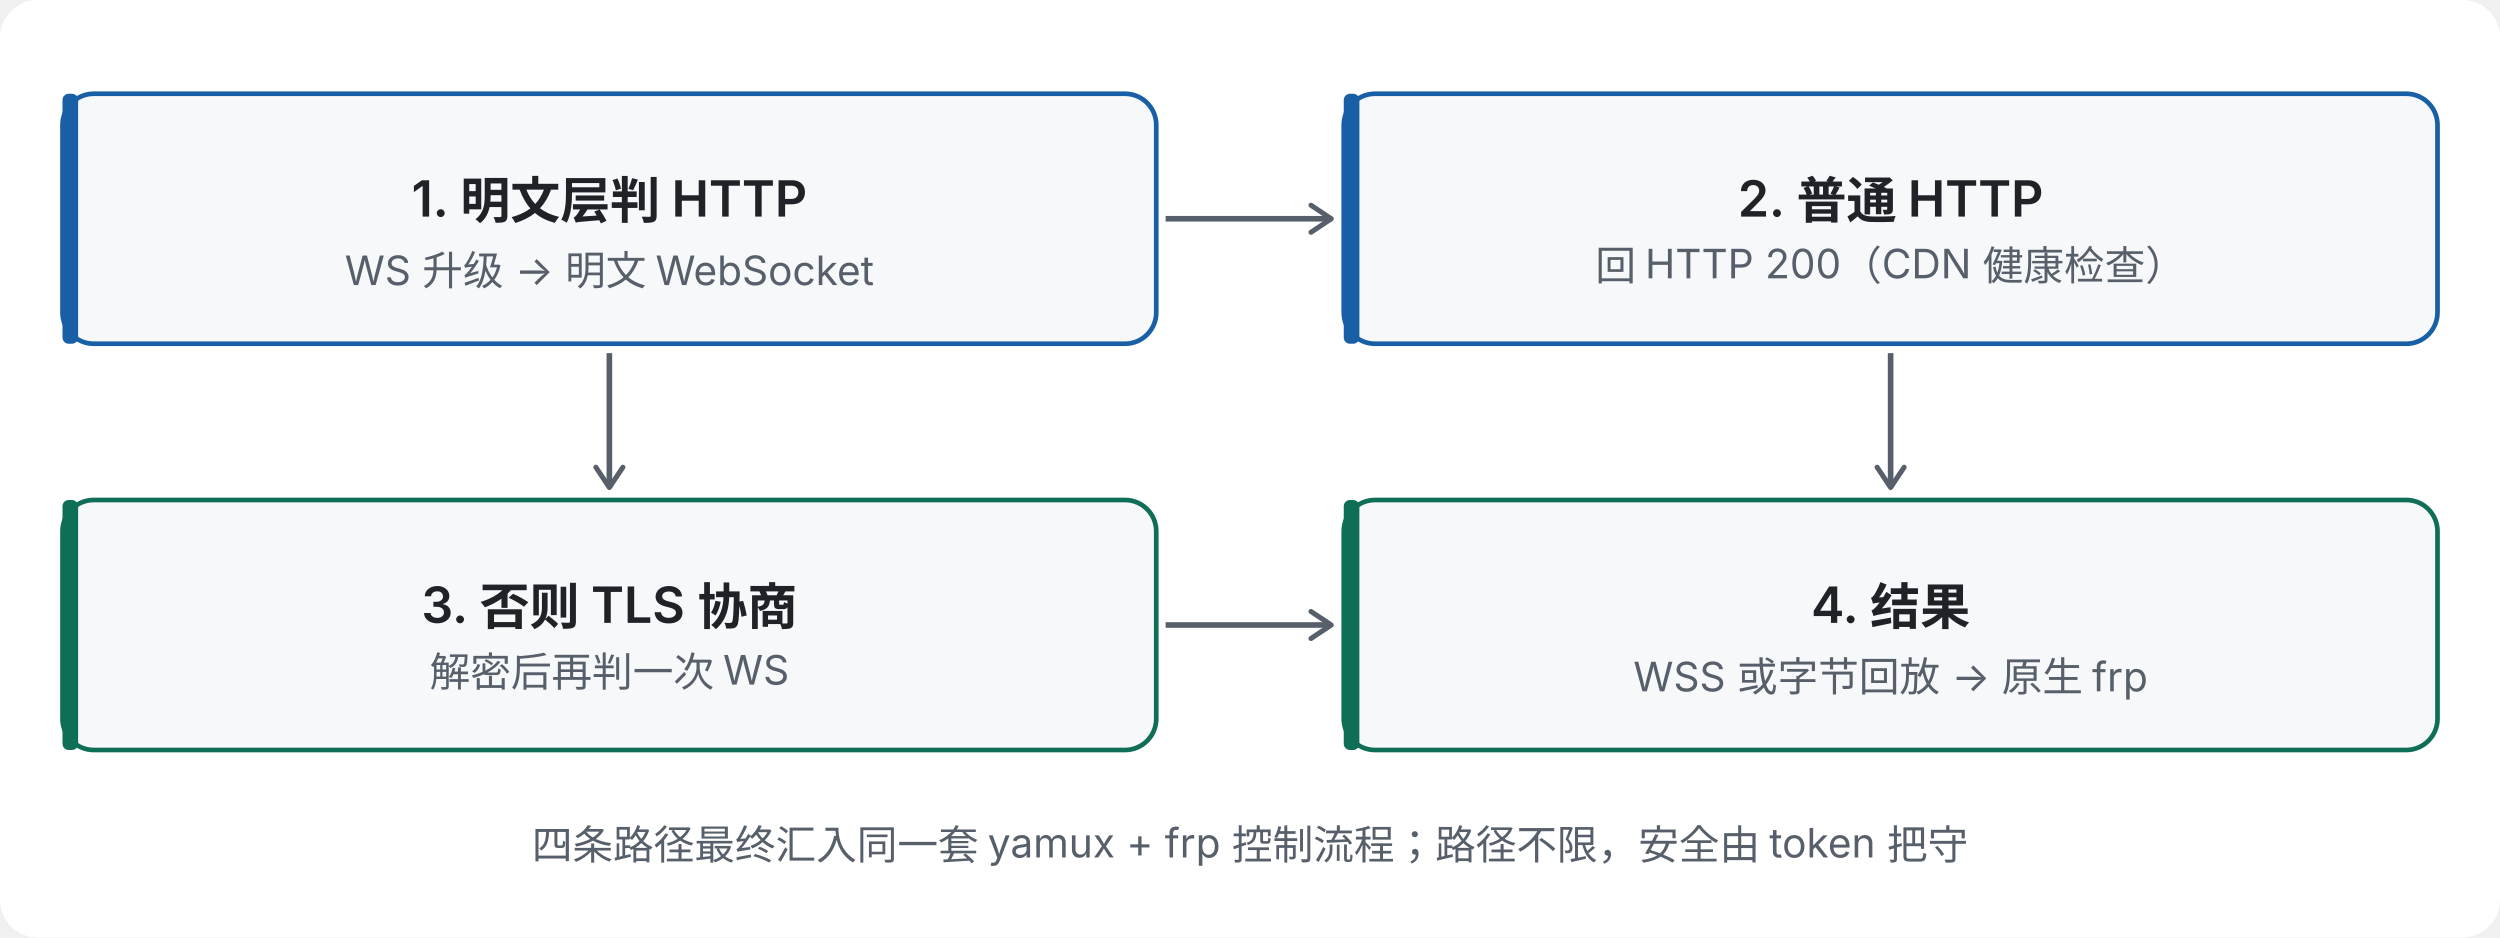
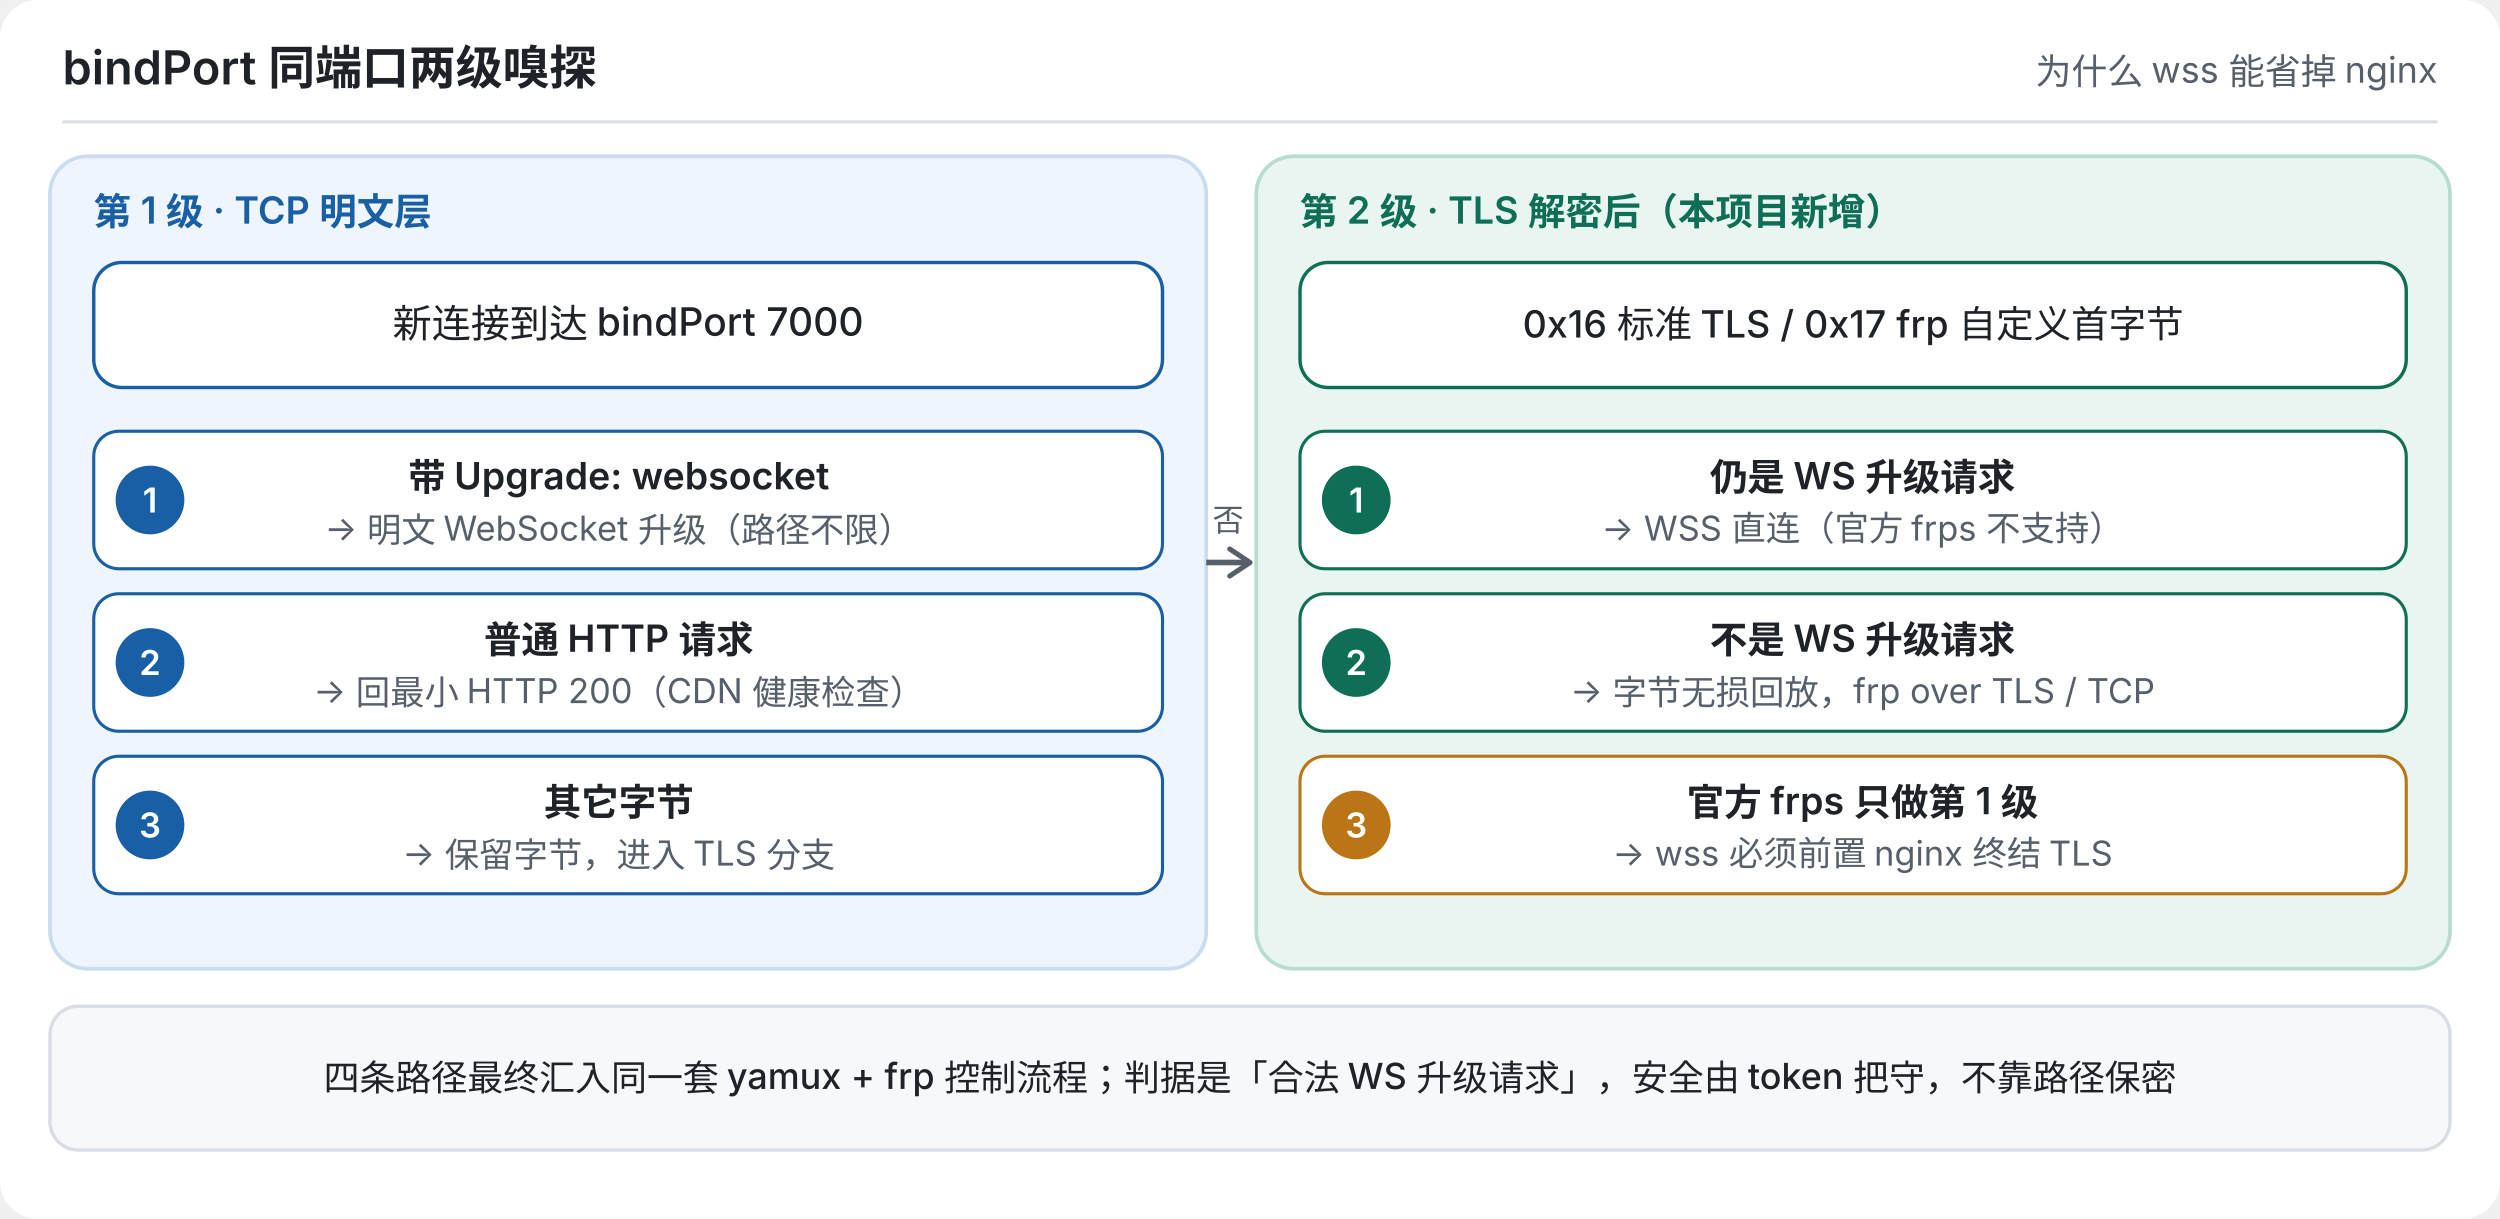
- <svg xmlns="http://www.w3.org/2000/svg" width="800" height="300" viewBox="0 0 800 300" role="img">
+ <svg xmlns="http://www.w3.org/2000/svg" width="800" height="390" viewBox="0 0 800 390" role="img">
  <defs>
    <marker id="ar" viewBox="0 0 10 10" refX="8" refY="5" markerWidth="6" markerHeight="6" orient="auto-start-reverse">
      <path d="M2 1L8 5L2 9" fill="none" stroke="#57606a" stroke-width="1.5" stroke-linecap="round" stroke-linejoin="round" />
    </marker>
  </defs>
-   <rect x="0" y="0" width="800" height="300" rx="12" fill="#ffffff" />
-   <rect x="20" y="30" width="350" height="80" rx="10" fill="#f6f8fa" stroke="#185FA5" stroke-width="1.5" />
-   <rect x="20" y="30" width="5" height="80" rx="2" fill="#185FA5" />
-   <text x="195" y="61.0" text-anchor="middle" dominant-baseline="central" font-family="system-ui, -apple-system, 'Segoe UI', 'Microsoft YaHei', sans-serif" font-size="16" font-weight="600" fill="#1f2328">1. 明文层判 HTTP</text>
-   <text x="195" y="84.0" text-anchor="middle" dominant-baseline="central" font-family="system-ui, -apple-system, 'Segoe UI', 'Microsoft YaHei', sans-serif" font-size="13" fill="#57606a">WS 升级 → 明文 WebSocket</text>
-   <rect x="430" y="30" width="350" height="80" rx="10" fill="#f6f8fa" stroke="#185FA5" stroke-width="1.5" />
-   <rect x="430" y="30" width="5" height="80" rx="2" fill="#185FA5" />
-   <text x="605" y="61.0" text-anchor="middle" dominant-baseline="central" font-family="system-ui, -apple-system, 'Segoe UI', 'Microsoft YaHei', sans-serif" font-size="16" font-weight="600" fill="#1f2328">2. 普通 HTTP</text>
-   <text x="605" y="84.0" text-anchor="middle" dominant-baseline="central" font-family="system-ui, -apple-system, 'Segoe UI', 'Microsoft YaHei', sans-serif" font-size="13" fill="#57606a">回 HTTP 200（CDN 健康检查）</text>
-   <rect x="20" y="160" width="350" height="80" rx="10" fill="#f6f8fa" stroke="#0F6E56" stroke-width="1.5" />
-   <rect x="20" y="160" width="5" height="80" rx="2" fill="#0F6E56" />
-   <text x="195" y="191.0" text-anchor="middle" dominant-baseline="central" font-family="system-ui, -apple-system, 'Segoe UI', 'Microsoft YaHei', sans-serif" font-size="16" font-weight="600" fill="#1f2328">3. 否则 TLS 协商</text>
-   <text x="195" y="214.0" text-anchor="middle" dominant-baseline="central" font-family="system-ui, -apple-system, 'Segoe UI', 'Microsoft YaHei', sans-serif" font-size="13" fill="#57606a">解密后再判一次 WS</text>
-   <rect x="430" y="160" width="350" height="80" rx="10" fill="#f6f8fa" stroke="#0F6E56" stroke-width="1.5" />
-   <rect x="430" y="160" width="5" height="80" rx="2" fill="#0F6E56" />
-   <text x="605" y="191.0" text-anchor="middle" dominant-baseline="central" font-family="system-ui, -apple-system, 'Segoe UI', 'Microsoft YaHei', sans-serif" font-size="16" font-weight="600" fill="#1f2328">4. 结果</text>
-   <text x="605" y="214.0" text-anchor="middle" dominant-baseline="central" font-family="system-ui, -apple-system, 'Segoe UI', 'Microsoft YaHei', sans-serif" font-size="13" fill="#57606a">WSS 或字节回放 → 原生 frp</text>
-   <path d="M373 70 L426 70" fill="none" stroke="#57606a" stroke-width="1.8" marker-end="url(#ar)" />
-   <path d="M195 113 L195 156" fill="none" stroke="#57606a" stroke-width="1.8" marker-end="url(#ar)" />
-   <path d="M605 113 L605 156" fill="none" stroke="#57606a" stroke-width="1.8" marker-end="url(#ar)" />
-   <path d="M373 200 L426 200" fill="none" stroke="#57606a" stroke-width="1.8" marker-end="url(#ar)" />
-   <text x="400" y="275" text-anchor="middle" font-family="system-ui, -apple-system, 'Segoe UI', 'Microsoft YaHei', sans-serif" font-size="13" fill="#57606a">四条路径最终汇入同一套 yamux + frp 控制流程；路径不限，安全由 token 把守</text>
+   <rect x="0" y="0" width="800" height="390" rx="12" fill="#ffffff" stroke="#ffffff" stroke-width="0" />
+   <text x="20" y="27" text-anchor="start" font-family="system-ui,-apple-system,'Segoe UI','Microsoft YaHei',sans-serif" font-size="15" font-weight="600" fill="#1f2328">bindPort 同端口两级嗅探</text>
+   <text x="780" y="27" text-anchor="end" font-family="system-ui,-apple-system,'Segoe UI','Microsoft YaHei',sans-serif" font-size="11.5" font-weight="400" fill="#57606a">为什么 wss 能省掉 nginx</text>
+   <path d="M20 39 L780 39" stroke="#d8dee4" stroke-width="1" fill="none" />
+   <rect x="16" y="50" width="370" height="260" rx="12" fill="#eef5fc" stroke="#c9dcf0" stroke-width="1.2" />
+   <rect x="402" y="50" width="382" height="260" rx="12" fill="#e8f5f0" stroke="#b8ddd0" stroke-width="1.2" />
+   <text x="30" y="72" text-anchor="start" font-family="system-ui,-apple-system,'Segoe UI','Microsoft YaHei',sans-serif" font-size="12" font-weight="600" fill="#185FA5">第 1 级 · TCP 明文层</text>
+   <text x="416" y="72" text-anchor="start" font-family="system-ui,-apple-system,'Segoe UI','Microsoft YaHei',sans-serif" font-size="12" font-weight="600" fill="#0F6E56">第 2 级 · TLS 解密后（本项目新增）</text>
+   <rect x="30" y="84" width="342" height="40" rx="9" fill="#ffffff" stroke="#185FA5" stroke-width="1.1" />
+   <text x="201.0" y="108.0" text-anchor="middle" font-family="system-ui,-apple-system,'Segoe UI','Microsoft YaHei',sans-serif" font-size="12.5" font-weight="500" fill="#1f2328">新连接到达 bindPort 7000</text>
+   <rect x="30" y="138" width="342" height="44" rx="8" fill="#ffffff" stroke="#185FA5" stroke-width="1" />
+   <circle cx="48" cy="160" r="11" fill="#185FA5" />
+   <text x="48" y="164" text-anchor="middle" font-family="system-ui,-apple-system,'Segoe UI','Microsoft YaHei',sans-serif" font-size="11" font-weight="600" fill="#ffffff">1</text>
+   <text x="198" y="157" text-anchor="middle" font-family="system-ui,-apple-system,'Segoe UI','Microsoft YaHei',sans-serif" font-size="12" font-weight="600" fill="#1f2328">带 Upgrade: websocket</text>
+   <text x="198" y="173" text-anchor="middle" font-family="system-ui,-apple-system,'Segoe UI','Microsoft YaHei',sans-serif" font-size="11" font-weight="400" fill="#57606a">→ 明文 WebSocket 升级（路径不限）</text>
+   <rect x="30" y="190" width="342" height="44" rx="8" fill="#ffffff" stroke="#185FA5" stroke-width="1" />
+   <circle cx="48" cy="212" r="11" fill="#185FA5" />
+   <text x="48" y="216" text-anchor="middle" font-family="system-ui,-apple-system,'Segoe UI','Microsoft YaHei',sans-serif" font-size="11" font-weight="600" fill="#ffffff">2</text>
+   <text x="198" y="209" text-anchor="middle" font-family="system-ui,-apple-system,'Segoe UI','Microsoft YaHei',sans-serif" font-size="12" font-weight="600" fill="#1f2328">普通 HTTP 请求</text>
+   <text x="198" y="225" text-anchor="middle" font-family="system-ui,-apple-system,'Segoe UI','Microsoft YaHei',sans-serif" font-size="11" font-weight="400" fill="#57606a">→ 回最小 HTTP 200（CDN 健康检查）</text>
+   <rect x="30" y="242" width="342" height="44" rx="8" fill="#ffffff" stroke="#185FA5" stroke-width="1" />
+   <circle cx="48" cy="264" r="11" fill="#185FA5" />
+   <text x="48" y="268" text-anchor="middle" font-family="system-ui,-apple-system,'Segoe UI','Microsoft YaHei',sans-serif" font-size="11" font-weight="600" fill="#ffffff">3</text>
+   <text x="198" y="261" text-anchor="middle" font-family="system-ui,-apple-system,'Segoe UI','Microsoft YaHei',sans-serif" font-size="12" font-weight="600" fill="#1f2328">其它字节</text>
+   <text x="198" y="277" text-anchor="middle" font-family="system-ui,-apple-system,'Segoe UI','Microsoft YaHei',sans-serif" font-size="11" font-weight="400" fill="#57606a">→ 保留字节，进入 TLS 分支</text>
+   <rect x="416" y="84" width="354" height="40" rx="9" fill="#ffffff" stroke="#0F6E56" stroke-width="1.1" />
+   <text x="593.0" y="108.0" text-anchor="middle" font-family="system-ui,-apple-system,'Segoe UI','Microsoft YaHei',sans-serif" font-size="12" font-weight="500" fill="#1f2328">0x16 标准 TLS / 0x17 frp 自定义首字节</text>
+   <rect x="416" y="138" width="354" height="44" rx="8" fill="#ffffff" stroke="#0F6E56" stroke-width="1" />
+   <circle cx="434" cy="160" r="11" fill="#0F6E56" />
+   <text x="434" y="164" text-anchor="middle" font-family="system-ui,-apple-system,'Segoe UI','Microsoft YaHei',sans-serif" font-size="11" font-weight="600" fill="#ffffff">1</text>
+   <text x="596" y="157" text-anchor="middle" font-family="system-ui,-apple-system,'Segoe UI','Microsoft YaHei',sans-serif" font-size="12" font-weight="600" fill="#1f2328">仍是 WS 升级请求</text>
+   <text x="596" y="173" text-anchor="middle" font-family="system-ui,-apple-system,'Segoe UI','Microsoft YaHei',sans-serif" font-size="11" font-weight="400" fill="#57606a">→ WSS 直连（官方 frps 不支持）</text>
+   <rect x="416" y="190" width="354" height="44" rx="8" fill="#ffffff" stroke="#0F6E56" stroke-width="1" />
+   <circle cx="434" cy="212" r="11" fill="#0F6E56" />
+   <text x="434" y="216" text-anchor="middle" font-family="system-ui,-apple-system,'Segoe UI','Microsoft YaHei',sans-serif" font-size="11" font-weight="600" fill="#ffffff">2</text>
+   <text x="596" y="209" text-anchor="middle" font-family="system-ui,-apple-system,'Segoe UI','Microsoft YaHei',sans-serif" font-size="12" font-weight="600" fill="#1f2328">不是 WS 升级请求</text>
+   <text x="596" y="225" text-anchor="middle" font-family="system-ui,-apple-system,'Segoe UI','Microsoft YaHei',sans-serif" font-size="11" font-weight="400" fill="#57606a">→ 字节无损回放，frp over TLS / TCP</text>
+   <rect x="416" y="242" width="354" height="44" rx="8" fill="#ffffff" stroke="#BA7517" stroke-width="1" />
+   <circle cx="434" cy="264" r="11" fill="#BA7517" />
+   <text x="434" y="268" text-anchor="middle" font-family="system-ui,-apple-system,'Segoe UI','Microsoft YaHei',sans-serif" font-size="11" font-weight="600" fill="#ffffff">3</text>
+   <text x="596" y="261" text-anchor="middle" font-family="system-ui,-apple-system,'Segoe UI','Microsoft YaHei',sans-serif" font-size="12" font-weight="600" fill="#1f2328">官方 frps 只做第 1 级</text>
+   <text x="596" y="277" text-anchor="middle" font-family="system-ui,-apple-system,'Segoe UI','Microsoft YaHei',sans-serif" font-size="11" font-weight="400" fill="#57606a">→ wss 必须前置 nginx 终结 TLS</text>
+   <path d="M386 180 L400 180" fill="none" stroke="#57606a" stroke-width="1.8" marker-end="url(#ar)" />
+   <text x="393" y="170" text-anchor="middle" font-family="system-ui,-apple-system,'Segoe UI','Microsoft YaHei',sans-serif" font-size="10" font-weight="400" fill="#57606a">否</text>
+   <rect x="16" y="322" width="768" height="46" rx="9" fill="#f6f8fa" stroke="#d8dee4" stroke-width="1.1" />
+   <text x="400.0" y="349.0" text-anchor="middle" font-family="system-ui,-apple-system,'Segoe UI','Microsoft YaHei',sans-serif" font-size="11.5" font-weight="500" fill="#1f2328">四条路径最终汇入同一套 yamux + frp 控制流程；判据是「合法 WS 升级请求」，安全由 token 把守，不靠路径保密</text>
</svg>
